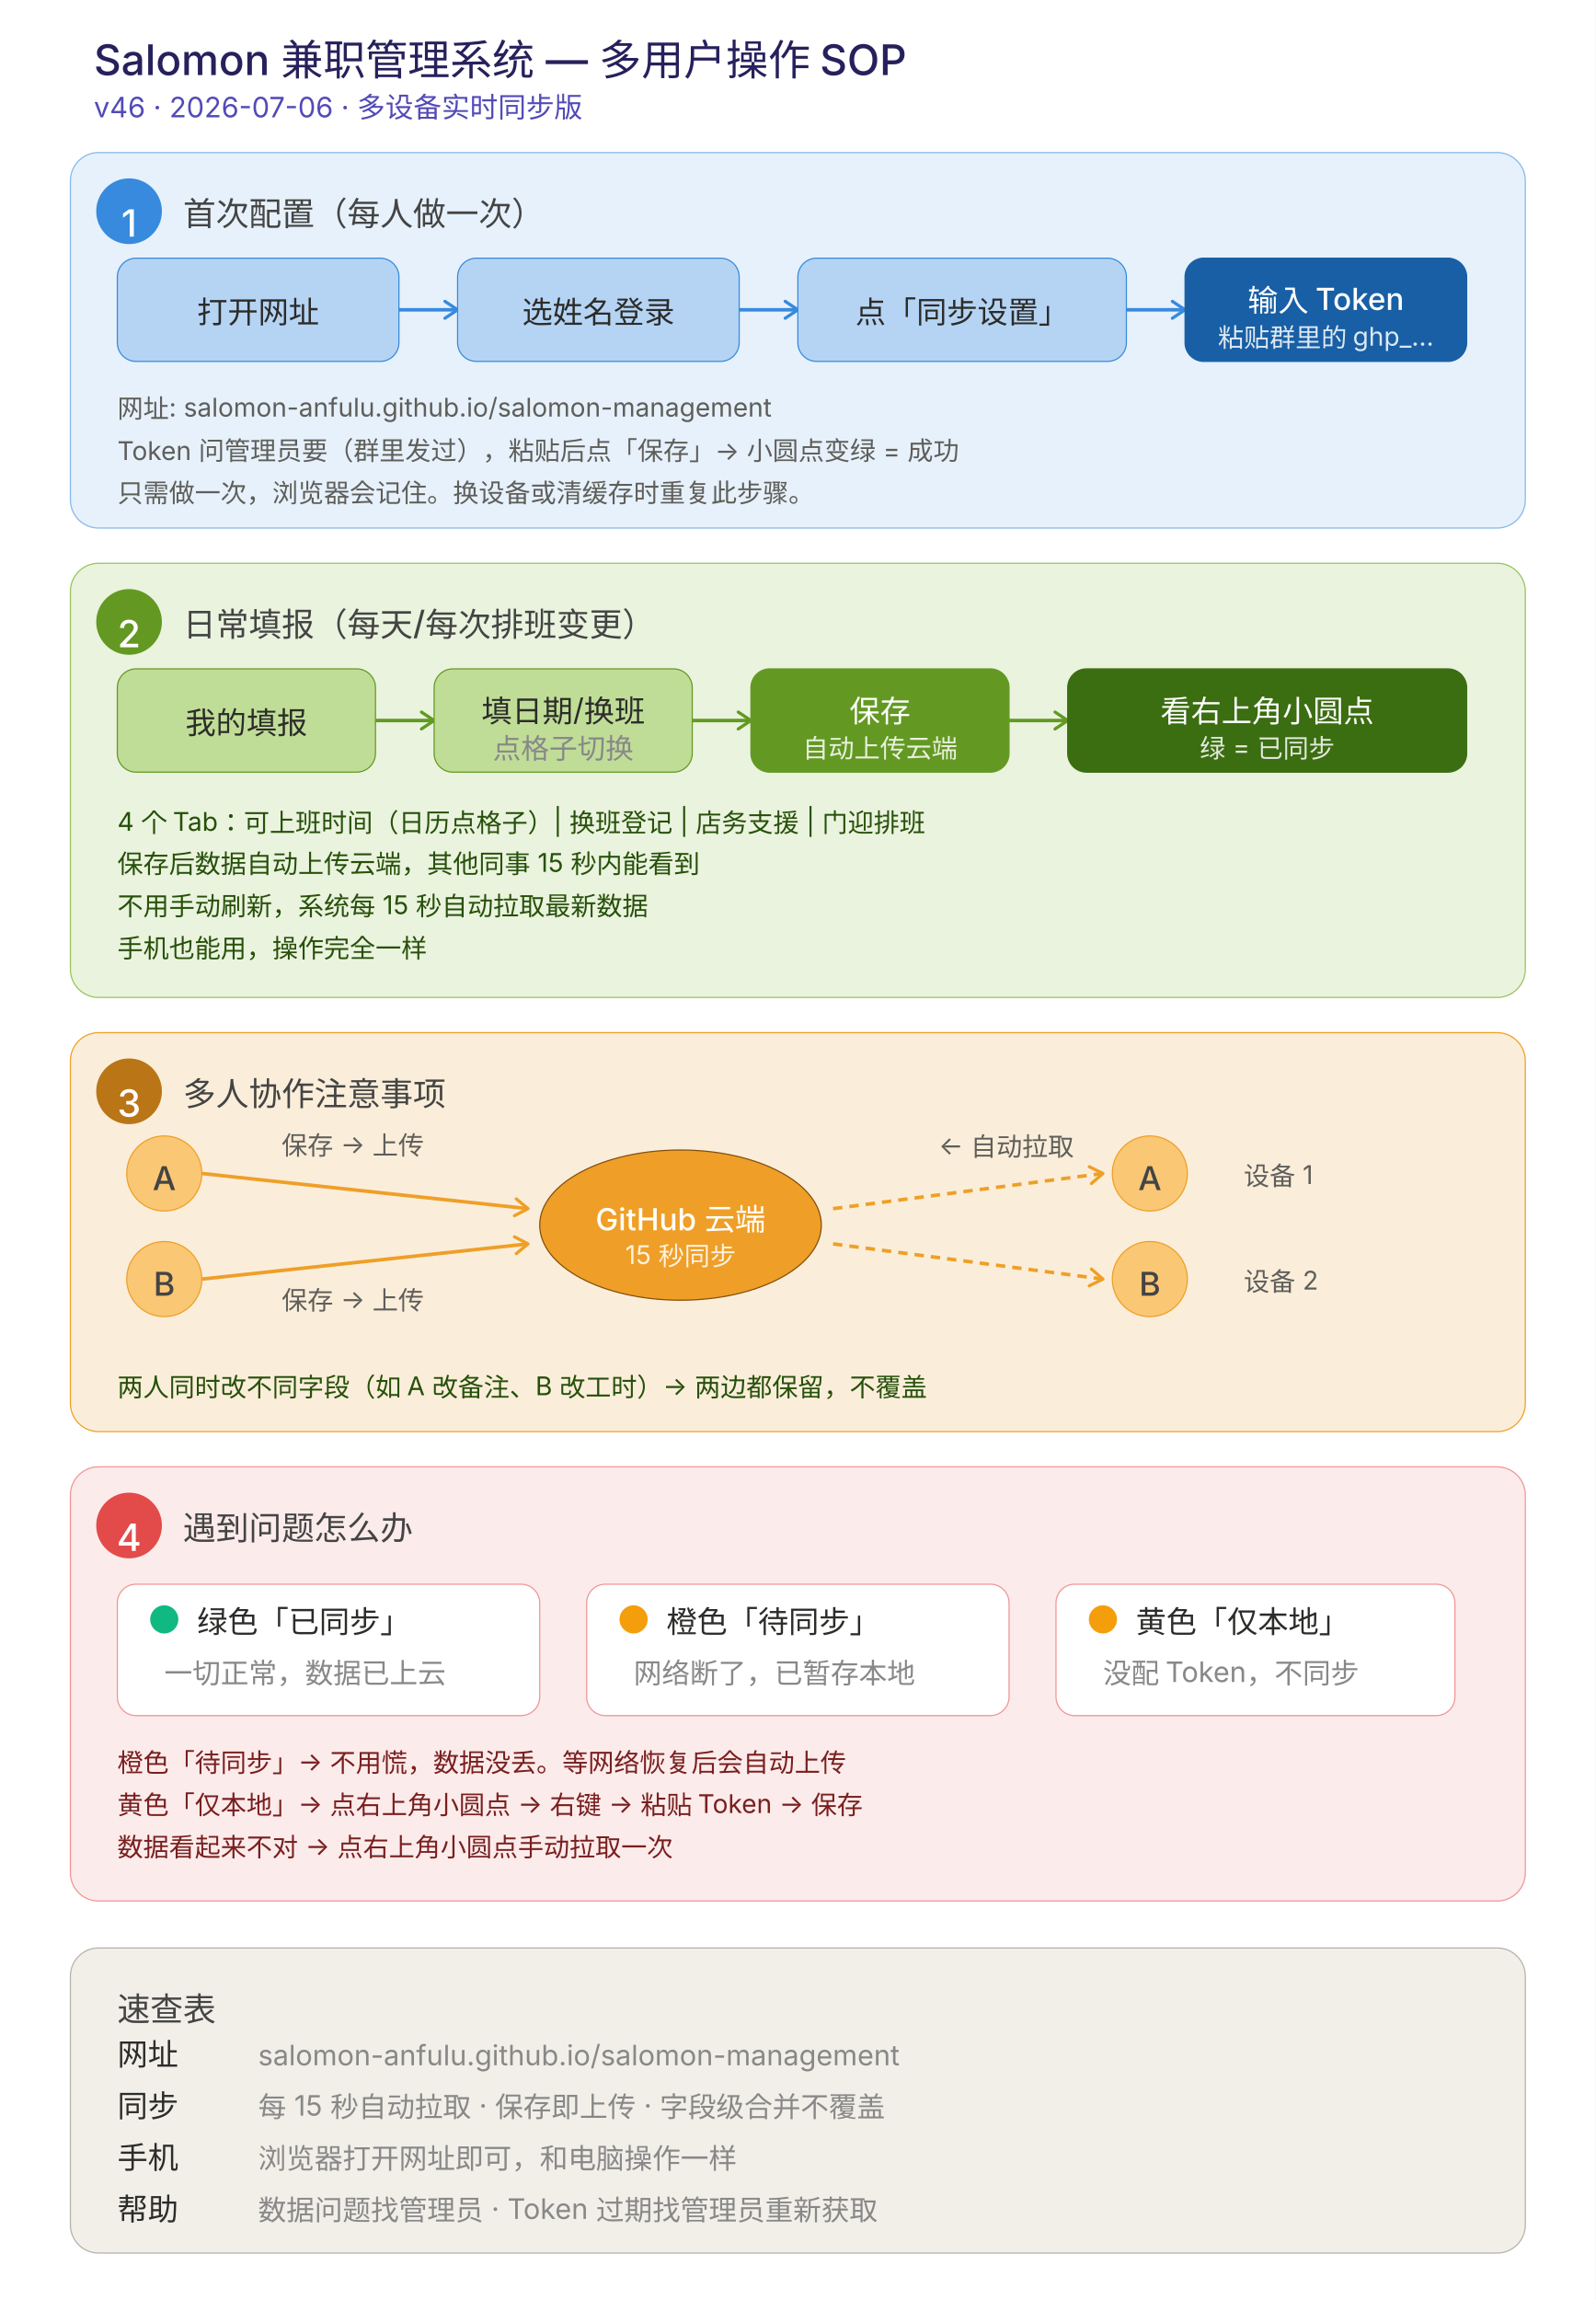
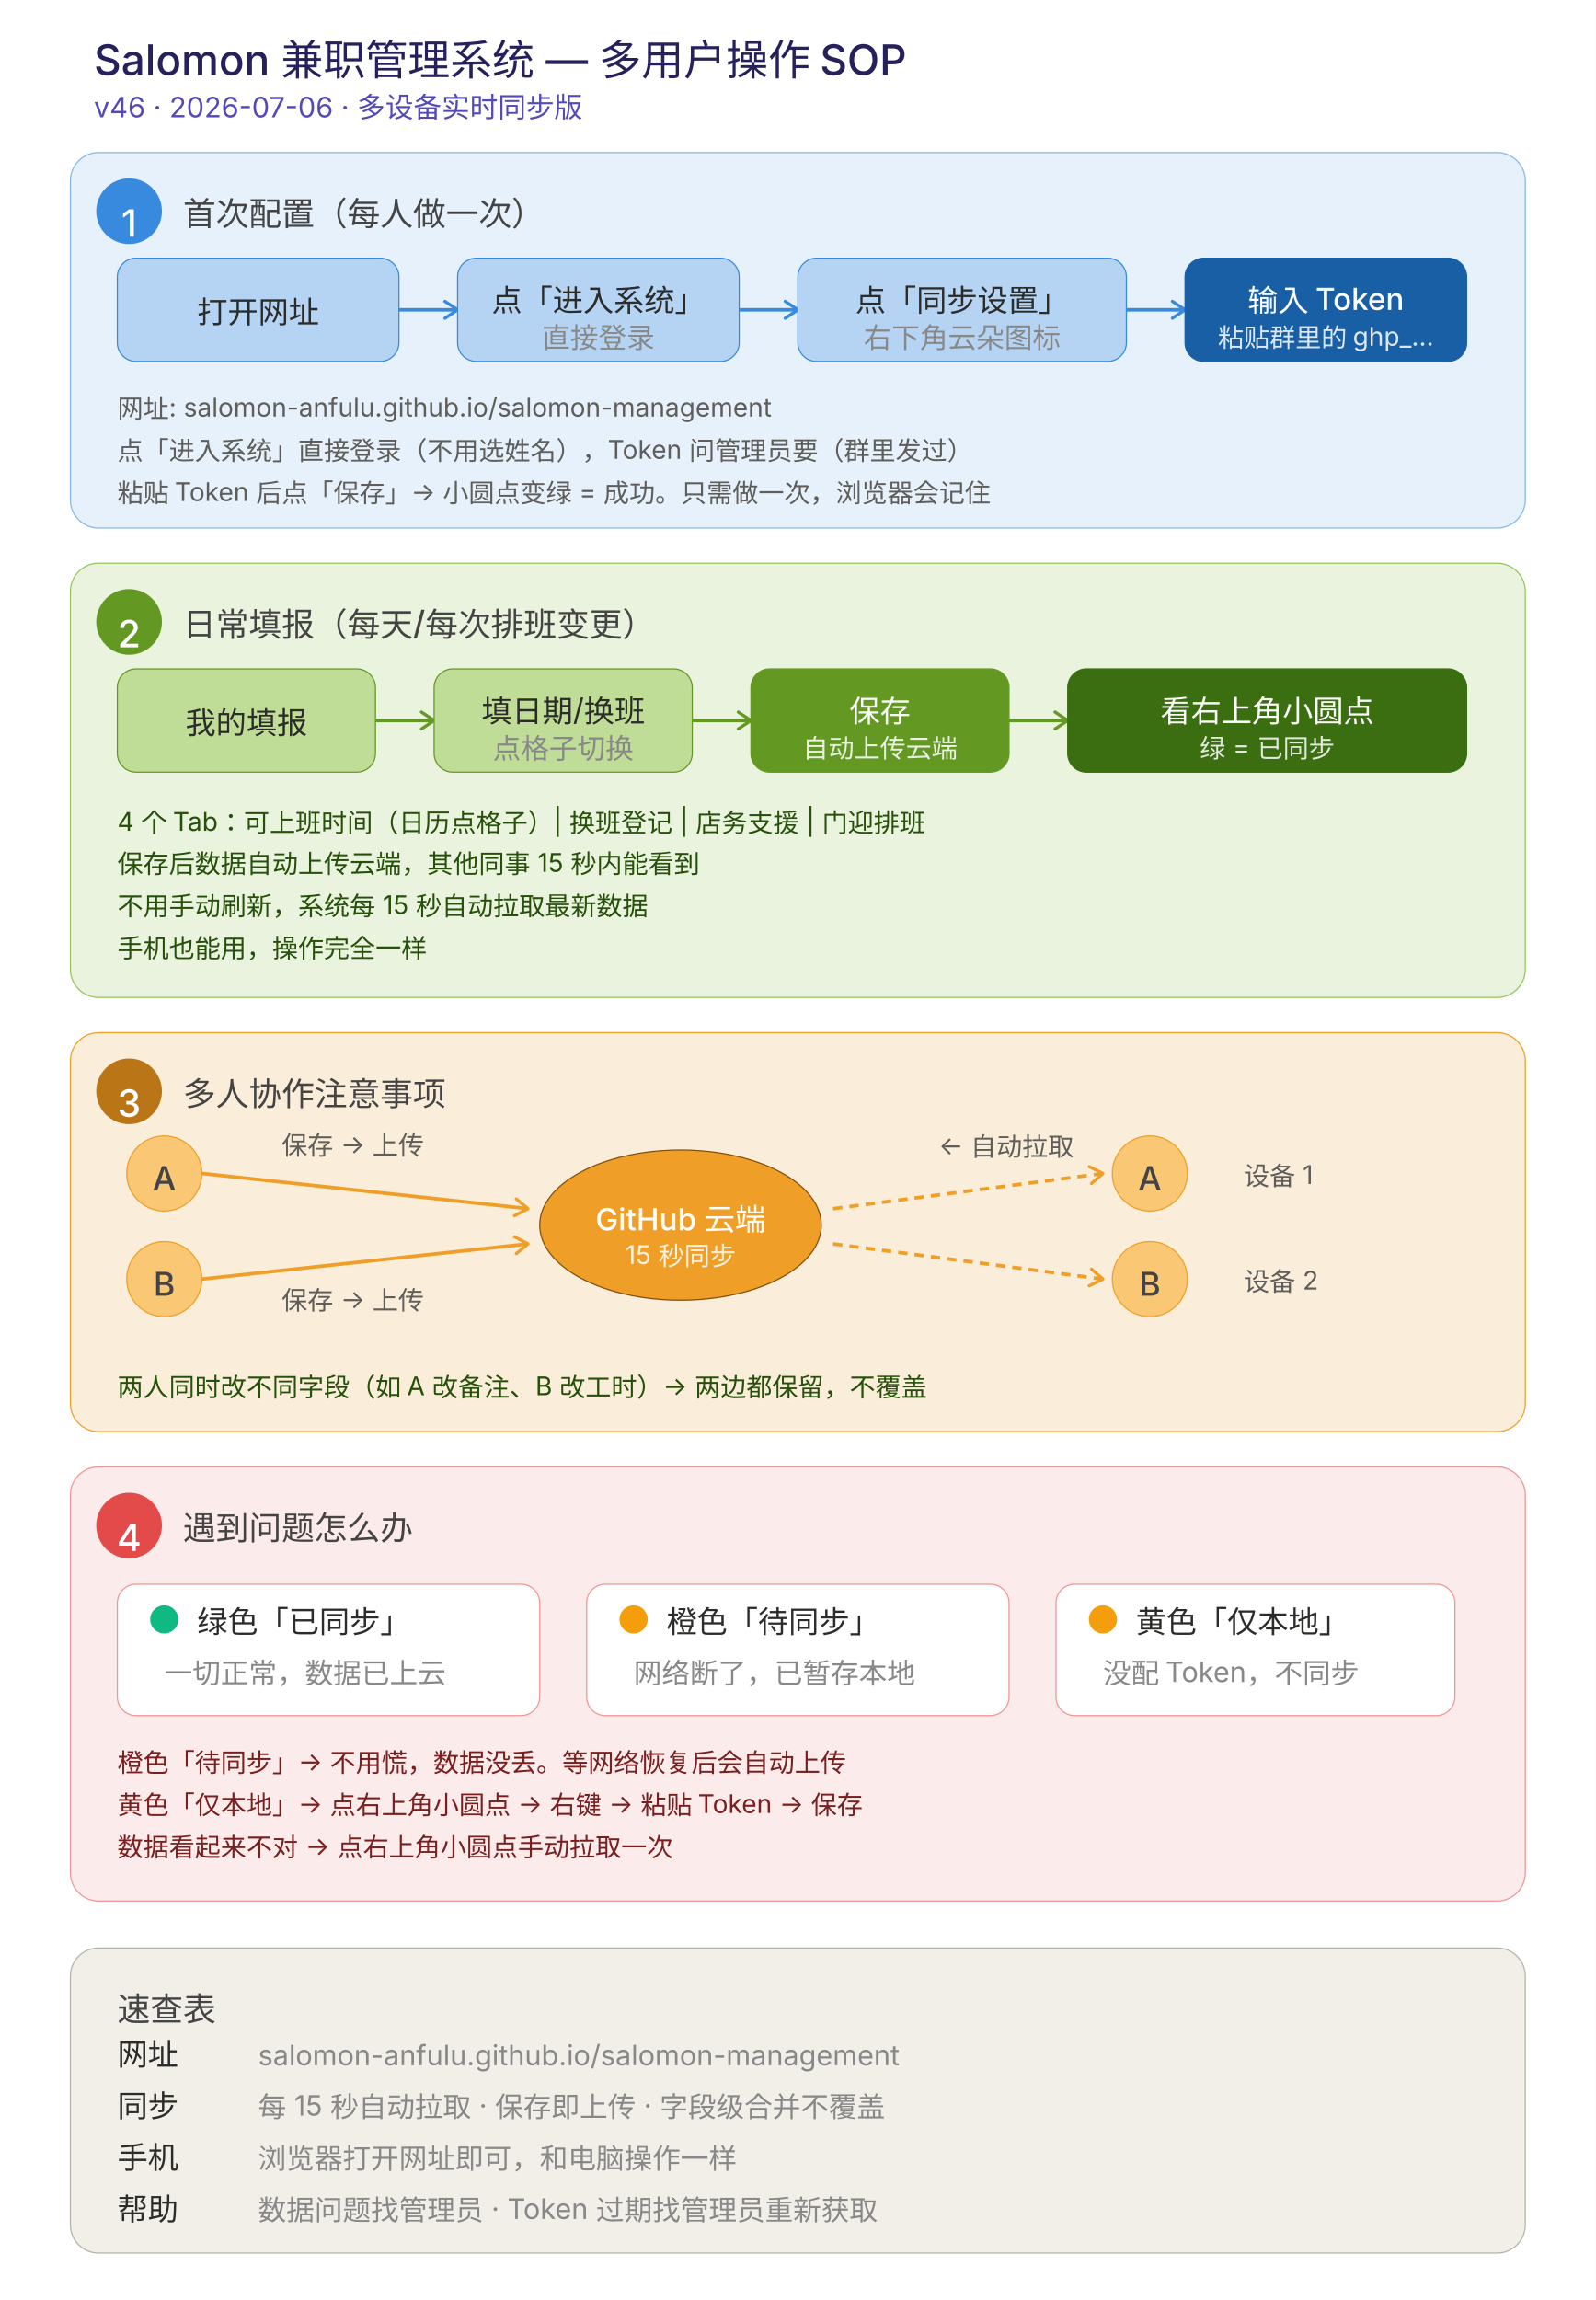
<svg xmlns="http://www.w3.org/2000/svg" viewBox="0 0 680 980" width="680" height="980">
  <defs>
    <marker id="arrow" viewBox="0 0 10 10" refX="8" refY="5" markerWidth="6" markerHeight="6" orient="auto-start-reverse">
      <path d="M2 1L8 5L2 9" fill="none" stroke="context-stroke" stroke-width="1.5" stroke-linecap="round" stroke-linejoin="round" />
    </marker>
    <style>
.t{font-family:ui-sans-serif,system-ui,-apple-system,sans-serif;fill:#2C2C2A;font-size:13px}
.th{font-family:ui-sans-serif,system-ui,-apple-system,sans-serif;fill:#444;font-size:14px;font-weight:500}
.ts{font-family:ui-sans-serif,system-ui,-apple-system,sans-serif;fill:#888;font-size:12px}
.tc{font-family:ui-sans-serif,system-ui,-apple-system,sans-serif;fill:#fff;font-size:13px;font-weight:500}
.tcs{font-family:ui-sans-serif,system-ui,-apple-system,sans-serif;fill:#fff;font-size:11px;opacity:0.85}
.title{font-family:ui-sans-serif,system-ui,-apple-system,sans-serif;fill:#26215C;font-size:18px;font-weight:500}
.subtitle{font-family:ui-sans-serif,system-ui,-apple-system,sans-serif;fill:#534AB7;font-size:12px}
.num{font-family:ui-sans-serif,system-ui,-apple-system,sans-serif;fill:#fff;font-size:16px;font-weight:500}
.note{font-family:ui-sans-serif,system-ui,-apple-system,sans-serif;fill:#5F5E5A;font-size:11px}
.tip{font-family:ui-sans-serif,system-ui,-apple-system,sans-serif;fill:#27500A;font-size:11px}
.warn{font-family:ui-sans-serif,system-ui,-apple-system,sans-serif;fill:#791F1F;font-size:11px}
</style>
  </defs>
  <rect x="0" y="0" width="680" height="980" fill="#fff" />
  <text class="title" x="40" y="32">Salomon 兼职管理系统 — 多用户操作 SOP</text>
  <text class="subtitle" x="40" y="50">v46 · 2026-07-06 · 多设备实时同步版</text>
  <rect x="30" y="65" width="620" height="160" rx="12" fill="#E6F1FB" stroke="#85B7EB" stroke-width="0.5" />
  <circle cx="55" cy="90" r="14" fill="#378ADD" />
  <text class="num" x="55" y="95" text-anchor="middle" dominant-baseline="central">1</text>
  <text class="th" x="78" y="90" dominant-baseline="central" fill="#0C447C">首次配置（每人做一次）</text>
  <rect x="50" y="110" width="120" height="44" rx="8" fill="#B5D4F4" stroke="#378ADD" stroke-width="0.5" />
  <text class="t" x="110" y="132" text-anchor="middle" dominant-baseline="central" fill="#0C447C">打开网址</text>
  <line x1="170" y1="132" x2="195" y2="132" stroke="#378ADD" stroke-width="1.5" marker-end="url(#arrow)" />
  <rect x="195" y="110" width="120" height="44" rx="8" fill="#B5D4F4" stroke="#378ADD" stroke-width="0.5" />
-   <text class="t" x="255" y="132" text-anchor="middle" dominant-baseline="central" fill="#0C447C">选姓名登录</text>
+   <text class="t" x="255" y="127" text-anchor="middle" dominant-baseline="central" fill="#0C447C">点「进入系统」</text>
+   <text class="ts" x="255" y="143" text-anchor="middle" dominant-baseline="central" fill="#3B6D11">直接登录</text>
  <line x1="315" y1="132" x2="340" y2="132" stroke="#378ADD" stroke-width="1.5" marker-end="url(#arrow)" />
  <rect x="340" y="110" width="140" height="44" rx="8" fill="#B5D4F4" stroke="#378ADD" stroke-width="0.5" />
-   <text class="t" x="410" y="132" text-anchor="middle" dominant-baseline="central" fill="#0C447C">点「同步设置」</text>
+   <text class="t" x="410" y="127" text-anchor="middle" dominant-baseline="central" fill="#0C447C">点「同步设置」</text>
+   <text class="ts" x="410" y="143" text-anchor="middle" dominant-baseline="central" fill="#3B6D11">右下角云朵图标</text>
  <line x1="480" y1="132" x2="505" y2="132" stroke="#378ADD" stroke-width="1.5" marker-end="url(#arrow)" />
  <rect x="505" y="110" width="120" height="44" rx="8" fill="#185FA5" stroke="#185FA5" stroke-width="0.5" />
  <text class="tc" x="565" y="127" text-anchor="middle" dominant-baseline="central">输入 Token</text>
  <text class="tcs" x="565" y="143" text-anchor="middle" dominant-baseline="central">粘贴群里的 ghp_...</text>
  <text class="note" x="50" y="178">网址: salomon-anfulu.github.io/salomon-management</text>
-   <text class="note" x="50" y="196">Token 问管理员要（群里发过），粘贴后点「保存」→ 小圆点变绿 = 成功</text>
-   <text class="note" x="50" y="214">只需做一次，浏览器会记住。换设备或清缓存时重复此步骤。</text>
+   <text class="note" x="50" y="196">点「进入系统」直接登录（不用选姓名），Token 问管理员要（群里发过）</text>
+   <text class="note" x="50" y="214">粘贴 Token 后点「保存」→ 小圆点变绿 = 成功。只需做一次，浏览器会记住</text>
  <rect x="30" y="240" width="620" height="185" rx="12" fill="#EAF3DE" stroke="#97C459" stroke-width="0.5" />
  <circle cx="55" cy="265" r="14" fill="#639922" />
  <text class="num" x="55" y="270" text-anchor="middle" dominant-baseline="central">2</text>
  <text class="th" x="78" y="265" dominant-baseline="central" fill="#27500A">日常填报（每天/每次排班变更）</text>
  <rect x="50" y="285" width="110" height="44" rx="8" fill="#C0DD97" stroke="#639922" stroke-width="0.5" />
  <text class="t" x="105" y="307" text-anchor="middle" dominant-baseline="central" fill="#27500A">我的填报</text>
  <line x1="160" y1="307" x2="185" y2="307" stroke="#639922" stroke-width="1.5" marker-end="url(#arrow)" />
  <rect x="185" y="285" width="110" height="44" rx="8" fill="#C0DD97" stroke="#639922" stroke-width="0.5" />
  <text class="t" x="240" y="302" text-anchor="middle" dominant-baseline="central" fill="#27500A">填日期/换班</text>
  <text class="ts" x="240" y="318" text-anchor="middle" dominant-baseline="central" fill="#3B6D11">点格子切换</text>
  <line x1="295" y1="307" x2="320" y2="307" stroke="#639922" stroke-width="1.5" marker-end="url(#arrow)" />
  <rect x="320" y="285" width="110" height="44" rx="8" fill="#639922" stroke="#639922" stroke-width="0.5" />
  <text class="tc" x="375" y="302" text-anchor="middle" dominant-baseline="central">保存</text>
  <text class="tcs" x="375" y="318" text-anchor="middle" dominant-baseline="central">自动上传云端</text>
  <line x1="430" y1="307" x2="455" y2="307" stroke="#639922" stroke-width="1.5" marker-end="url(#arrow)" />
  <rect x="455" y="285" width="170" height="44" rx="8" fill="#3B6D11" stroke="#3B6D11" stroke-width="0.5" />
  <text class="tc" x="540" y="302" text-anchor="middle" dominant-baseline="central">看右上角小圆点</text>
  <text class="tcs" x="540" y="318" text-anchor="middle" dominant-baseline="central">绿 = 已同步</text>
  <text class="tip" x="50" y="354">4 个 Tab：可上班时间（日历点格子）| 换班登记 | 店务支援 | 门迎排班</text>
  <text class="tip" x="50" y="372">保存后数据自动上传云端，其他同事 15 秒内能看到</text>
  <text class="tip" x="50" y="390">不用手动刷新，系统每 15 秒自动拉取最新数据</text>
  <text class="tip" x="50" y="408">手机也能用，操作完全一样</text>
  <rect x="30" y="440" width="620" height="170" rx="12" fill="#FAEEDA" stroke="#EF9F27" stroke-width="0.5" />
  <circle cx="55" cy="465" r="14" fill="#BA7517" />
  <text class="num" x="55" y="470" text-anchor="middle" dominant-baseline="central">3</text>
  <text class="th" x="78" y="465" dominant-baseline="central" fill="#633806">多人协作注意事项</text>
  <circle cx="70" cy="500" r="16" fill="#FAC775" stroke="#EF9F27" stroke-width="0.5" />
  <text class="th" x="70" y="502" text-anchor="middle" dominant-baseline="central" fill="#412402" font-size="12px">A</text>
  <circle cx="70" cy="545" r="16" fill="#FAC775" stroke="#EF9F27" stroke-width="0.5" />
  <text class="th" x="70" y="547" text-anchor="middle" dominant-baseline="central" fill="#412402" font-size="12px">B</text>
  <ellipse cx="290" cy="522" rx="60" ry="32" fill="#EF9F27" stroke="#854F0B" stroke-width="0.5" />
  <text class="tc" x="290" y="517" text-anchor="middle" dominant-baseline="central">GitHub 云端</text>
  <text class="tcs" x="290" y="533" text-anchor="middle" dominant-baseline="central">15 秒同步</text>
  <line x1="86" y1="500" x2="225" y2="515" stroke="#EF9F27" stroke-width="1.5" marker-end="url(#arrow)" />
  <text class="note" x="120" y="492">保存 → 上传</text>
  <line x1="86" y1="545" x2="225" y2="530" stroke="#EF9F27" stroke-width="1.5" marker-end="url(#arrow)" />
  <text class="note" x="120" y="558">保存 → 上传</text>
  <line x1="355" y1="515" x2="470" y2="500" stroke="#EF9F27" stroke-width="1.5" stroke-dasharray="4 3" marker-end="url(#arrow)" />
  <line x1="355" y1="530" x2="470" y2="545" stroke="#EF9F27" stroke-width="1.5" stroke-dasharray="4 3" marker-end="url(#arrow)" />
  <circle cx="490" cy="500" r="16" fill="#FAC775" stroke="#EF9F27" stroke-width="0.5" />
  <text class="th" x="490" y="502" text-anchor="middle" dominant-baseline="central" fill="#412402" font-size="12px">A</text>
  <circle cx="490" cy="545" r="16" fill="#FAC775" stroke="#EF9F27" stroke-width="0.5" />
  <text class="th" x="490" y="547" text-anchor="middle" dominant-baseline="central" fill="#412402" font-size="12px">B</text>
  <text class="note" x="400" y="492">← 自动拉取</text>
  <text class="note" x="530" y="505">设备 1</text>
  <text class="note" x="530" y="550">设备 2</text>
  <text class="tip" x="50" y="595">两人同时改不同字段（如 A 改备注、B 改工时）→ 两边都保留，不覆盖</text>
  <rect x="30" y="625" width="620" height="185" rx="12" fill="#FCEBEB" stroke="#F09595" stroke-width="0.5" />
  <circle cx="55" cy="650" r="14" fill="#E24B4A" />
  <text class="num" x="55" y="655" text-anchor="middle" dominant-baseline="central">4</text>
  <text class="th" x="78" y="650" dominant-baseline="central" fill="#791F1F">遇到问题怎么办</text>
  <rect x="50" y="675" width="180" height="56" rx="8" fill="#fff" stroke="#F09595" stroke-width="0.5" />
  <circle cx="70" cy="690" r="6" fill="#10b981" />
  <text class="t" x="84" y="690" dominant-baseline="central" fill="#27500A">绿色「已同步」</text>
  <text class="ts" x="70" y="712" dominant-baseline="central">一切正常，数据已上云</text>
  <rect x="250" y="675" width="180" height="56" rx="8" fill="#fff" stroke="#F09595" stroke-width="0.5" />
  <circle cx="270" cy="690" r="6" fill="#f59e0b" />
  <text class="t" x="284" y="690" dominant-baseline="central" fill="#633806">橙色「待同步」</text>
  <text class="ts" x="270" y="712" dominant-baseline="central">网络断了，已暂存本地</text>
  <rect x="450" y="675" width="170" height="56" rx="8" fill="#fff" stroke="#F09595" stroke-width="0.5" />
  <circle cx="470" cy="690" r="6" fill="#f59e0b" />
  <text class="t" x="484" y="690" dominant-baseline="central" fill="#633806">黄色「仅本地」</text>
  <text class="ts" x="470" y="712" dominant-baseline="central">没配 Token，不同步</text>
  <text class="warn" x="50" y="755">橙色「待同步」→ 不用慌，数据没丢。等网络恢复后会自动上传</text>
  <text class="warn" x="50" y="773">黄色「仅本地」→ 点右上角小圆点 → 右键 → 粘贴 Token → 保存</text>
  <text class="warn" x="50" y="791">数据看起来不对 → 点右上角小圆点手动拉取一次</text>
  <rect x="30" y="830" width="620" height="130" rx="12" fill="#F1EFE8" stroke="#B4B2A9" stroke-width="0.5" />
  <text class="th" x="50" y="855" dominant-baseline="central" fill="#444">速查表</text>
  <text class="t" x="50" y="880" fill="#444">网址</text>
  <text class="ts" x="110" y="880">salomon-anfulu.github.io/salomon-management</text>
  <text class="t" x="50" y="902" fill="#444">同步</text>
  <text class="ts" x="110" y="902">每 15 秒自动拉取 · 保存即上传 · 字段级合并不覆盖</text>
  <text class="t" x="50" y="924" fill="#444">手机</text>
  <text class="ts" x="110" y="924">浏览器打开网址即可，和电脑操作一样</text>
  <text class="t" x="50" y="946" fill="#444">帮助</text>
  <text class="ts" x="110" y="946">数据问题找管理员 · Token 过期找管理员重新获取</text>
</svg>
